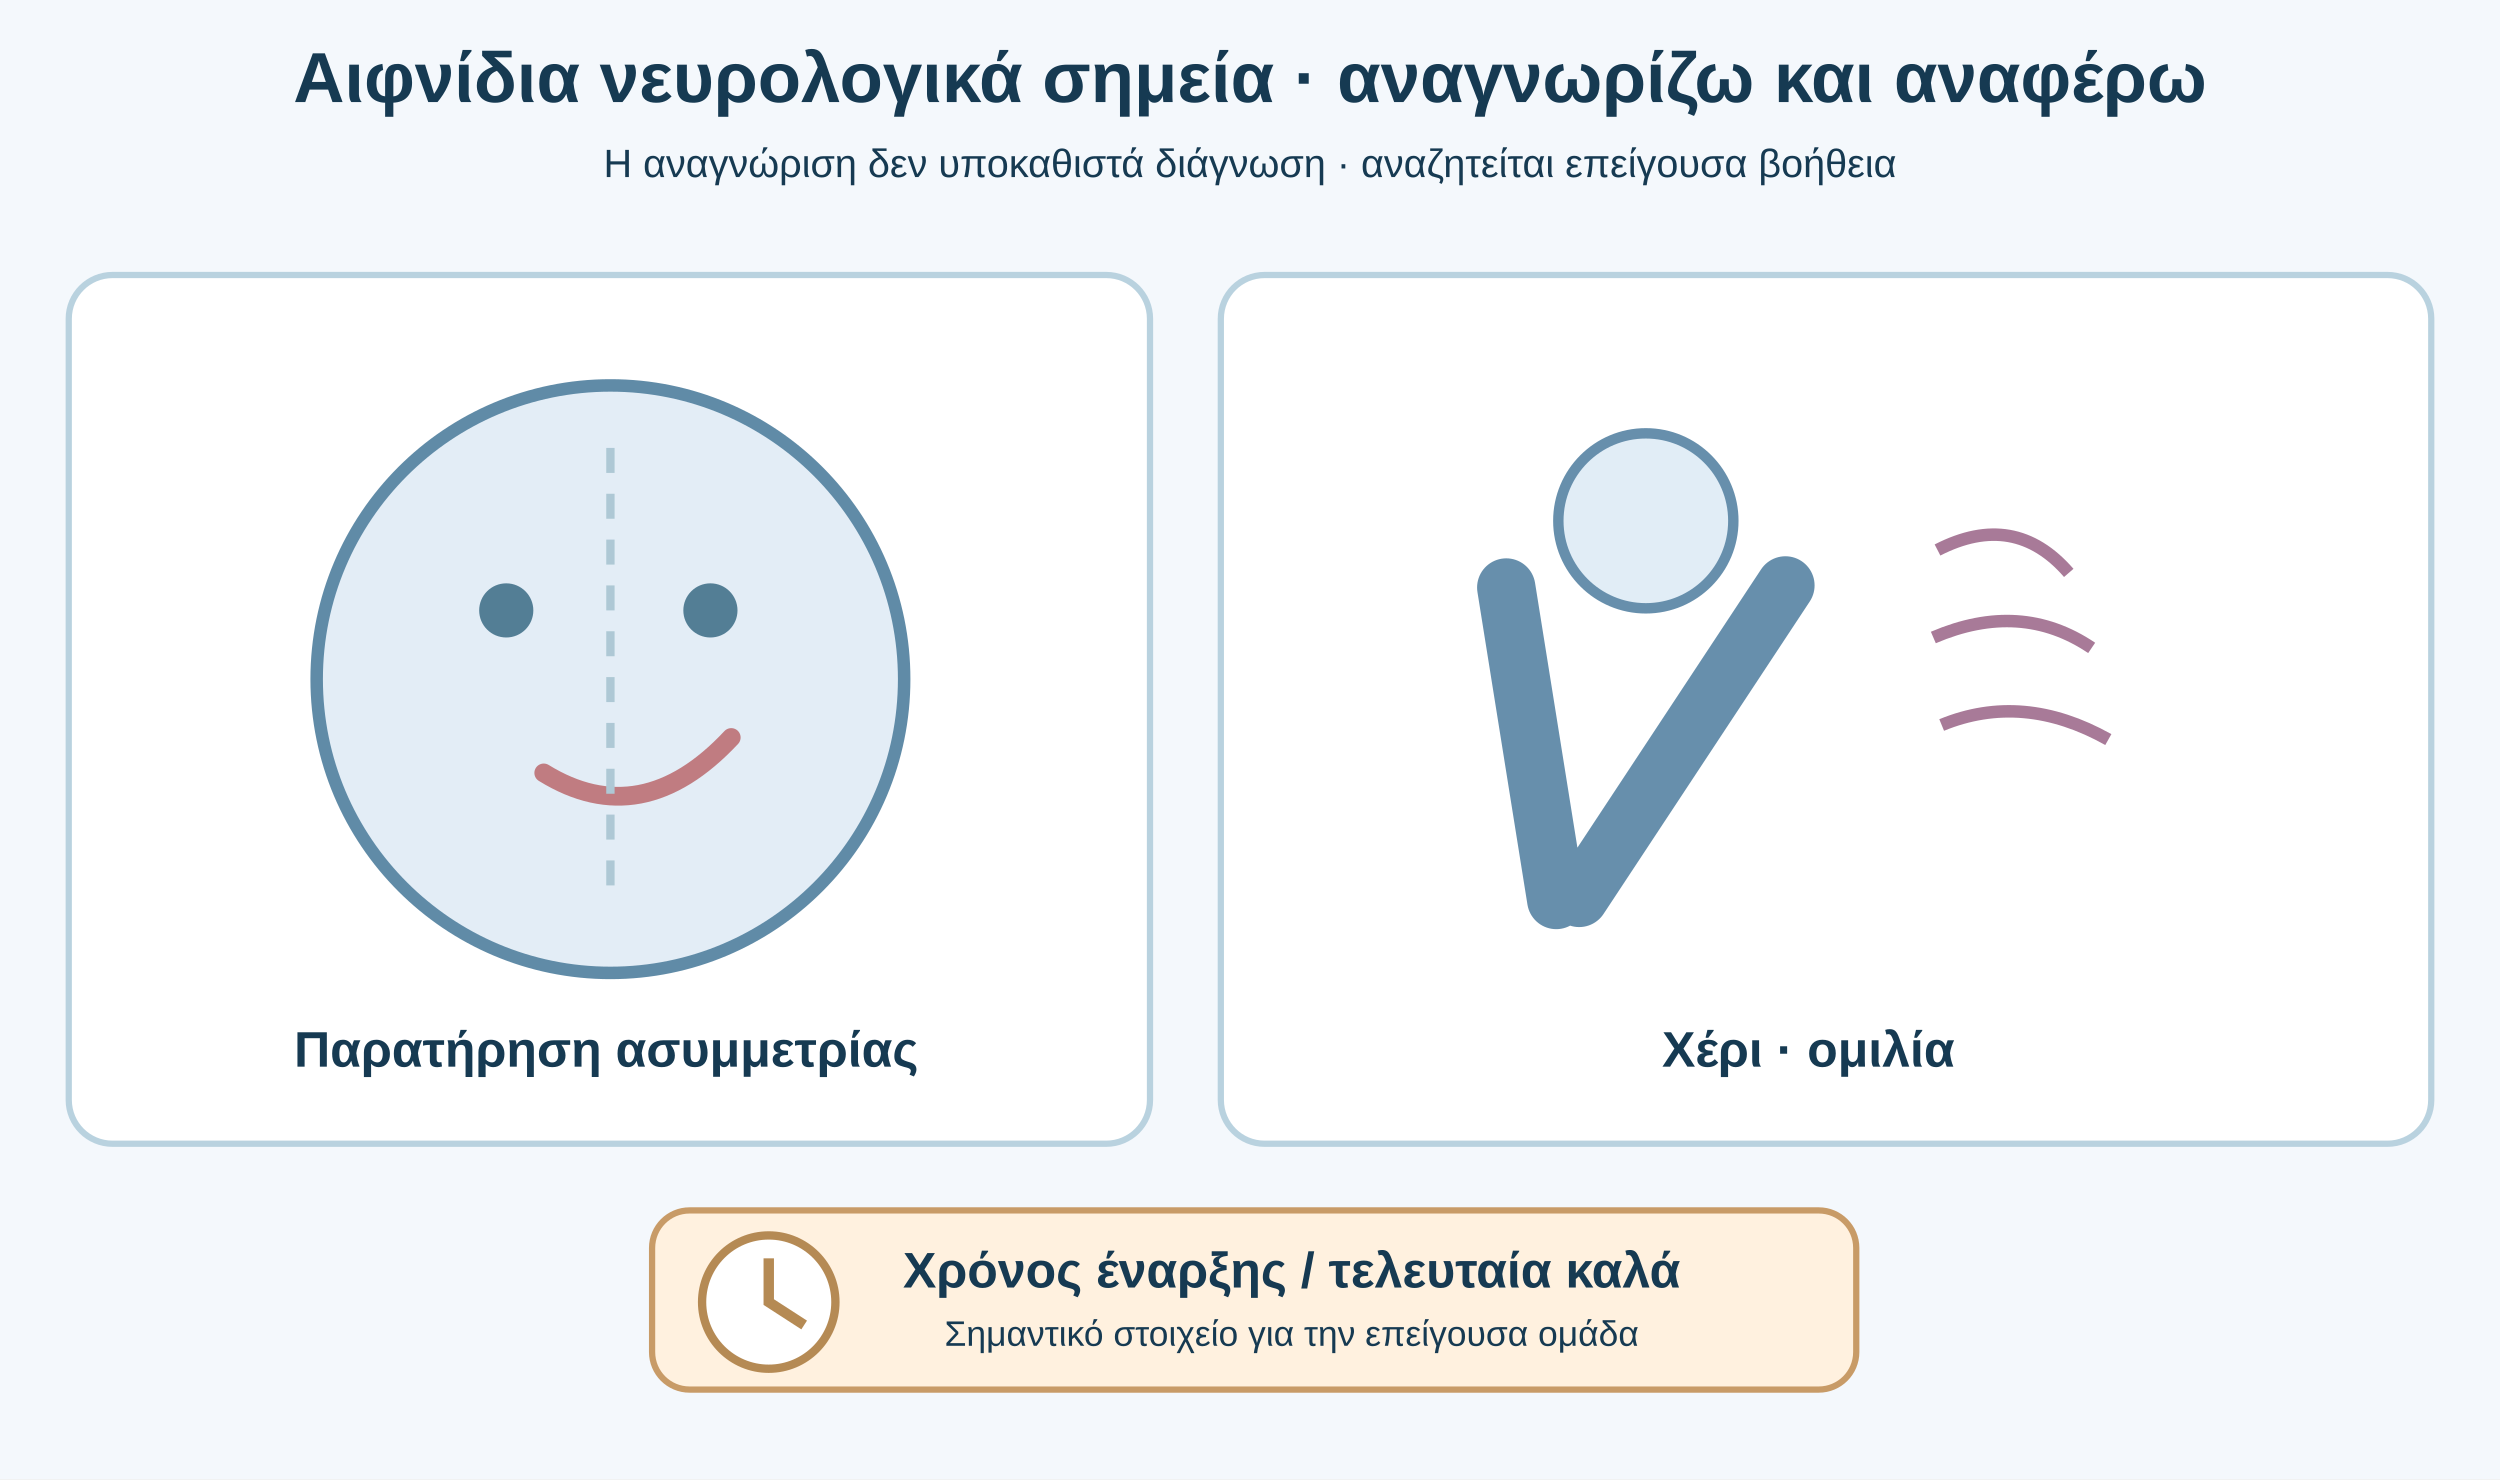
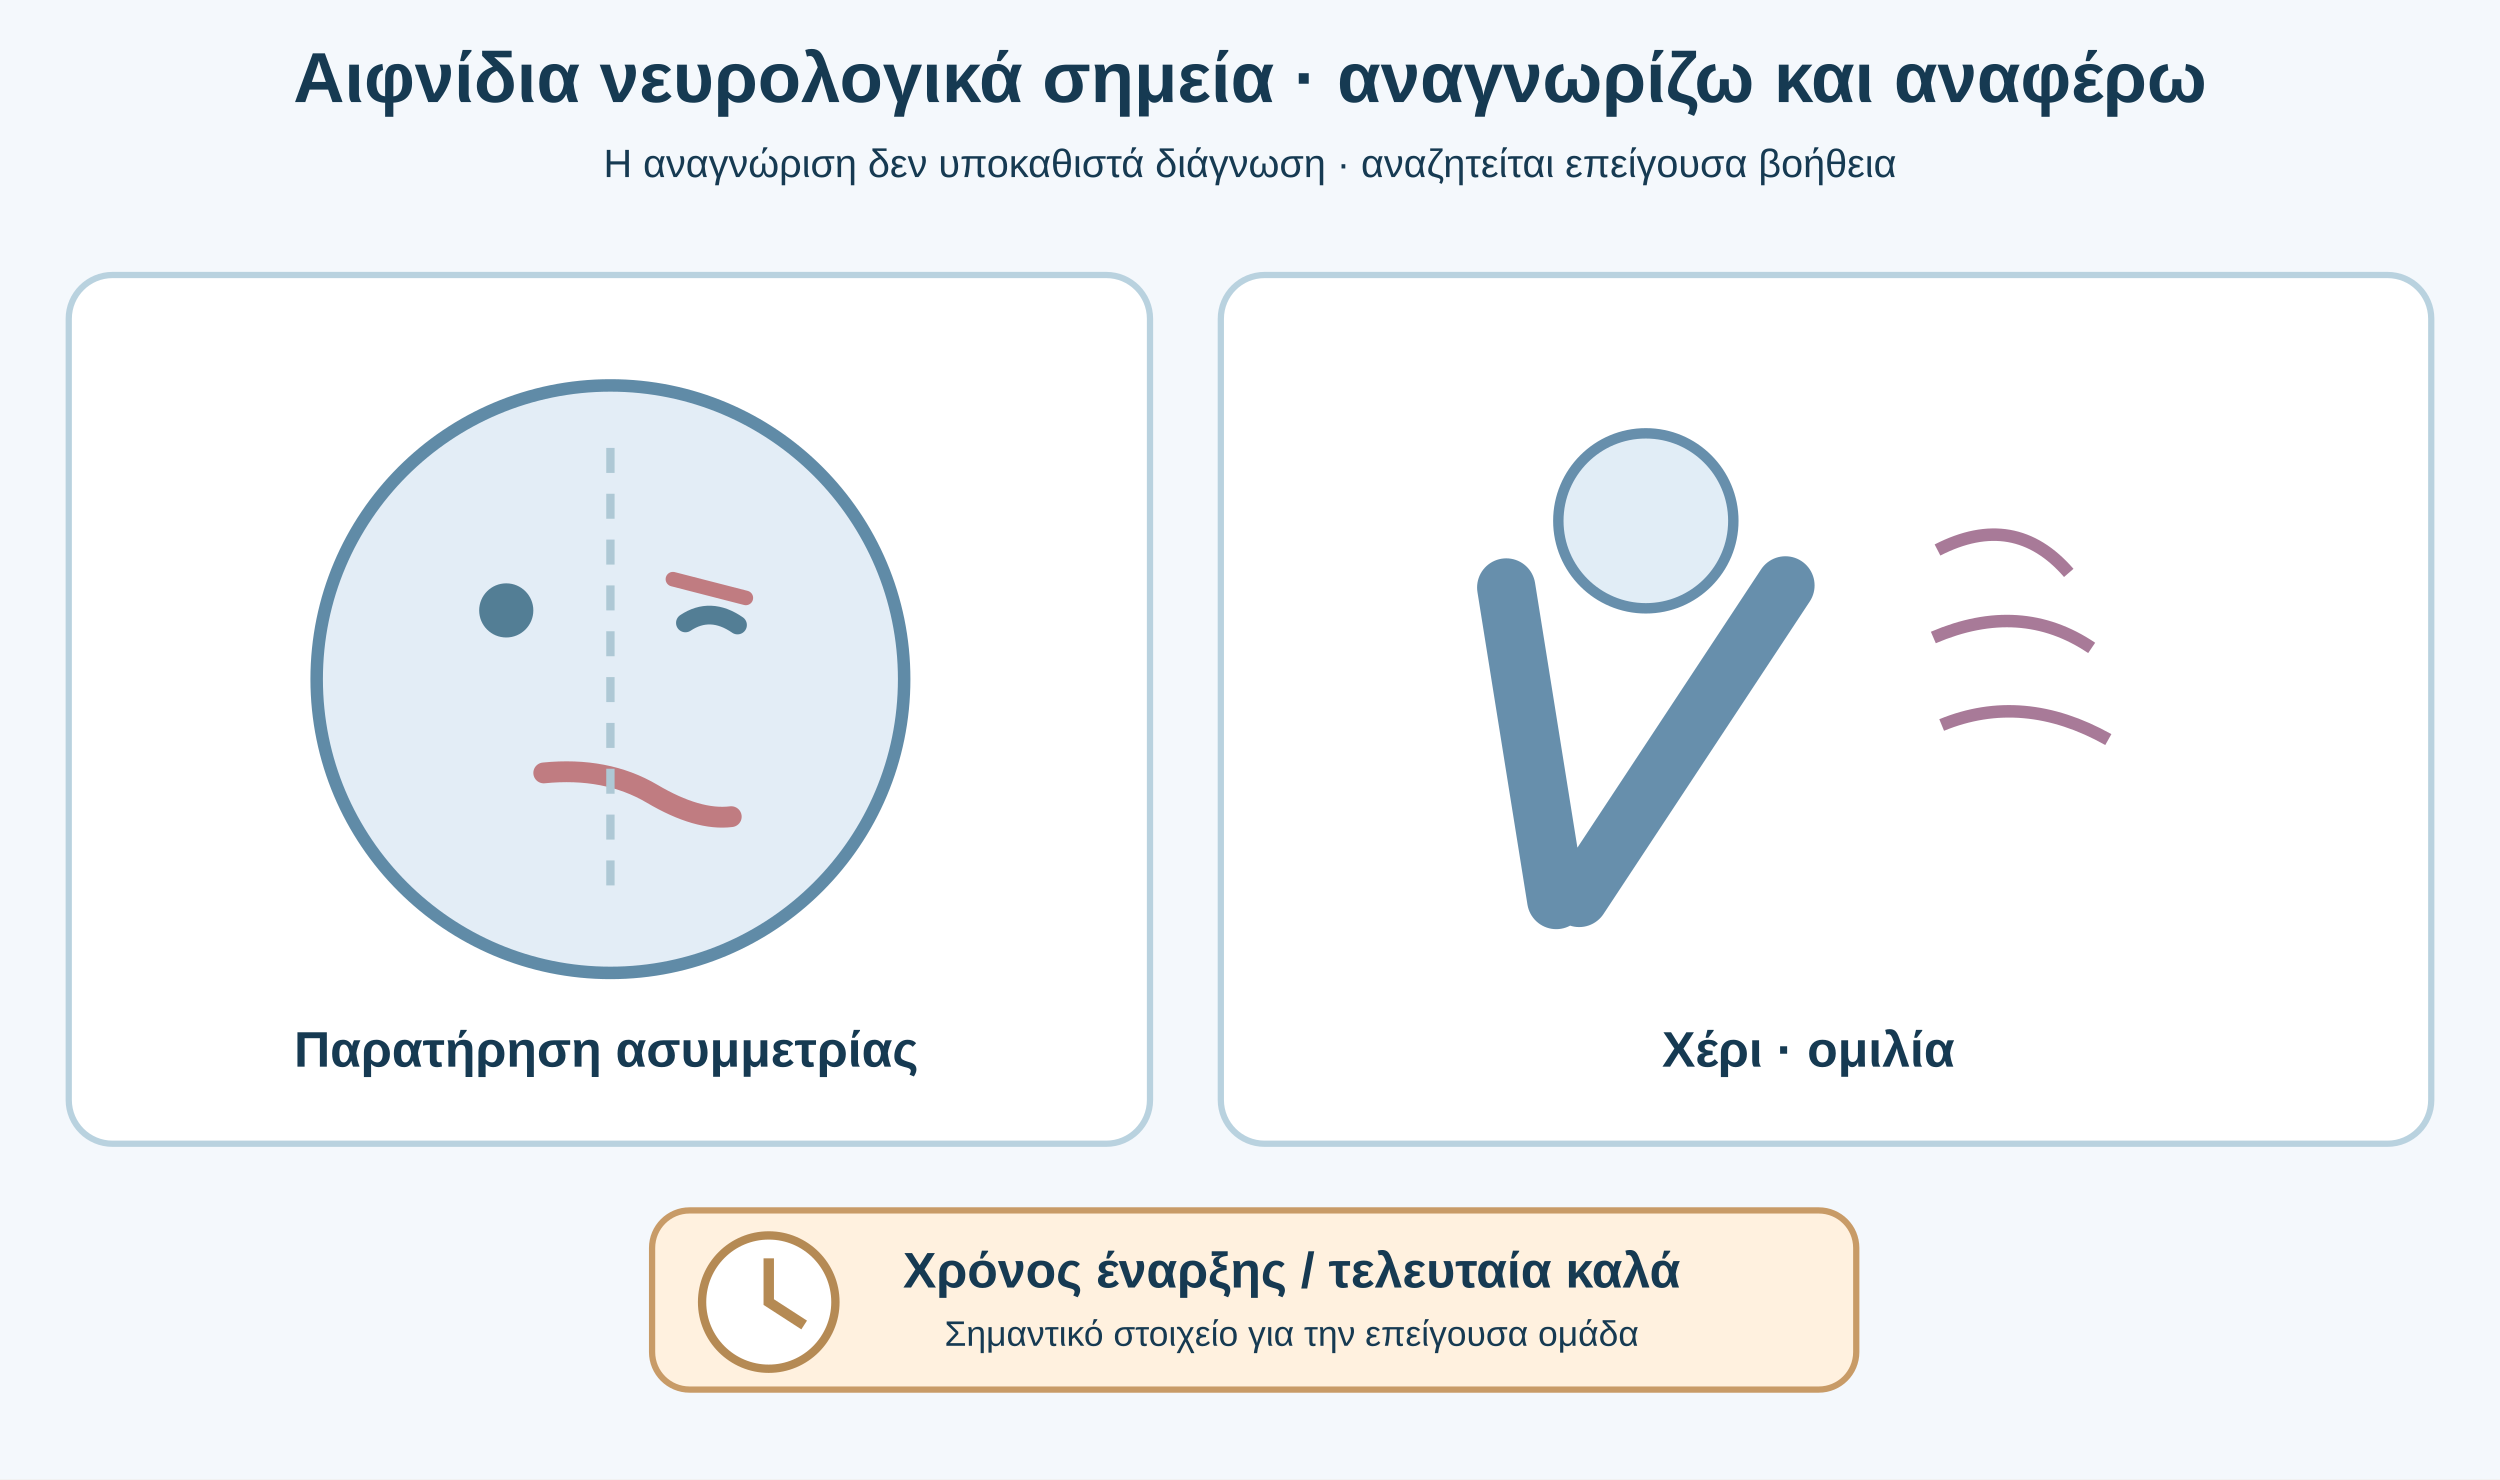
<svg xmlns="http://www.w3.org/2000/svg" viewBox="0 0 1200 710" role="img" aria-labelledby="title desc">
  <rect width="1200" height="710" fill="#f4f8fc" />
  <style>text{font-family:Arial,'DejaVu Sans',sans-serif;fill:#163a52}.h{font-size:34px;font-weight:700}.t{font-size:24px;font-weight:700}.s{font-size:19px}.sub{font-size:17px}.line{fill:none;stroke:#587e9c;stroke-width:5;stroke-linecap:round;stroke-linejoin:round}.panel{fill:#fff;stroke:#b9d2df;stroke-width:3}</style>
  <text x="600" y="49" text-anchor="middle" class="h">Αιφνίδια νευρολογικά σημεία · αναγνωρίζω και αναφέρω</text>
  <text x="600" y="85" text-anchor="middle" class="s">Η αναγνώριση δεν υποκαθιστά διάγνωση · αναζητείται επείγουσα βοήθεια</text>
  <rect x="33" y="132" width="519" height="417" rx="21" class="panel" />
  <circle cx="293" cy="326" r="141" fill="#e3edf6" stroke="#608ba7" stroke-width="6" />
  <circle cx="243" cy="293" r="13" fill="#537e95" />
-   <circle cx="341" cy="293" r="13" fill="#537e95" />
-   <path d="M261 371Q308 400 351 354" fill="none" stroke="#c07c81" stroke-width="9" stroke-linecap="round" />
+   <path d="M329 299q12-8 25 1" fill="none" stroke="#537e95" stroke-width="9" stroke-linecap="round" />
+   <path d="M261 371Q291 368 313 381T351 392" fill="none" stroke="#c07c81" stroke-width="10" stroke-linecap="round" />
+   <path d="M323 278l35 9" fill="none" stroke="#c07c81" stroke-width="7" stroke-linecap="round" />
  <path d="M293 215V434" stroke="#aec8d5" stroke-width="4" stroke-dasharray="12 10" />
  <text x="291" y="512" text-anchor="middle" class="t">Παρατήρηση ασυμμετρίας</text>
  <rect x="586" y="132" width="581" height="417" rx="21" class="panel" />
  <path d="M747 432L723 282M758 431L857 281" stroke="#678fac" stroke-width="28" fill="none" stroke-linecap="round" />
  <circle cx="790" cy="250" r="42" fill="#e1edf6" stroke="#678fac" stroke-width="5" />
  <path d="M930 264Q967 245 993 275M928 306Q970 288 1004 311M932 348Q971 332 1012 355" stroke="#a87a98" stroke-width="6" fill="none" />
  <text x="868" y="512" text-anchor="middle" class="t">Χέρι · ομιλία</text>
  <rect x="313" y="581" width="578" height="86" rx="18" fill="#fff1df" stroke="#c89b67" stroke-width="3" />
  <circle cx="369" cy="625" r="32" fill="#fff" stroke="#b58a54" stroke-width="4" />
  <path d="M369 604V625L386 636" stroke="#b58a54" stroke-width="5" fill="none" />
  <text x="620" y="618" class="t" text-anchor="middle">Χρόνος έναρξης / τελευταία καλά</text>
  <text x="620" y="646" class="sub" text-anchor="middle">Σημαντικό στοιχείο για την επείγουσα ομάδα</text>
</svg>
